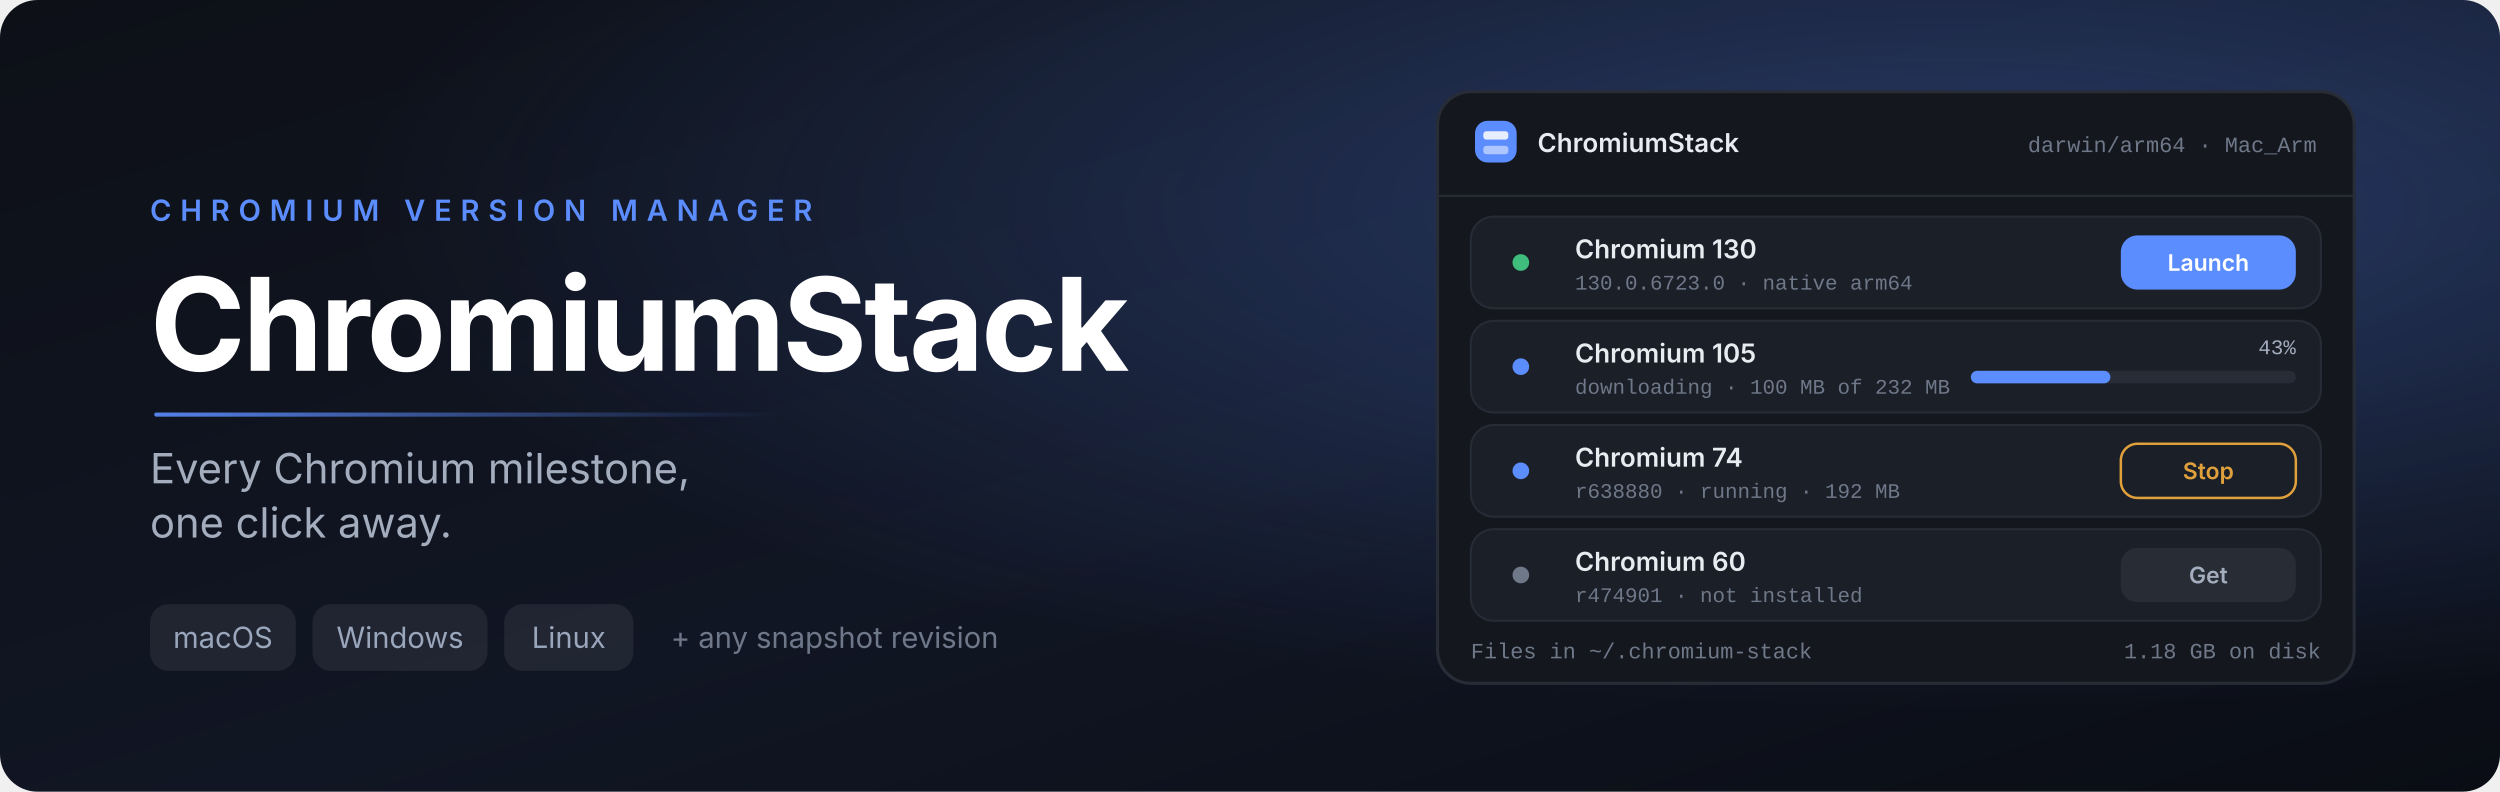
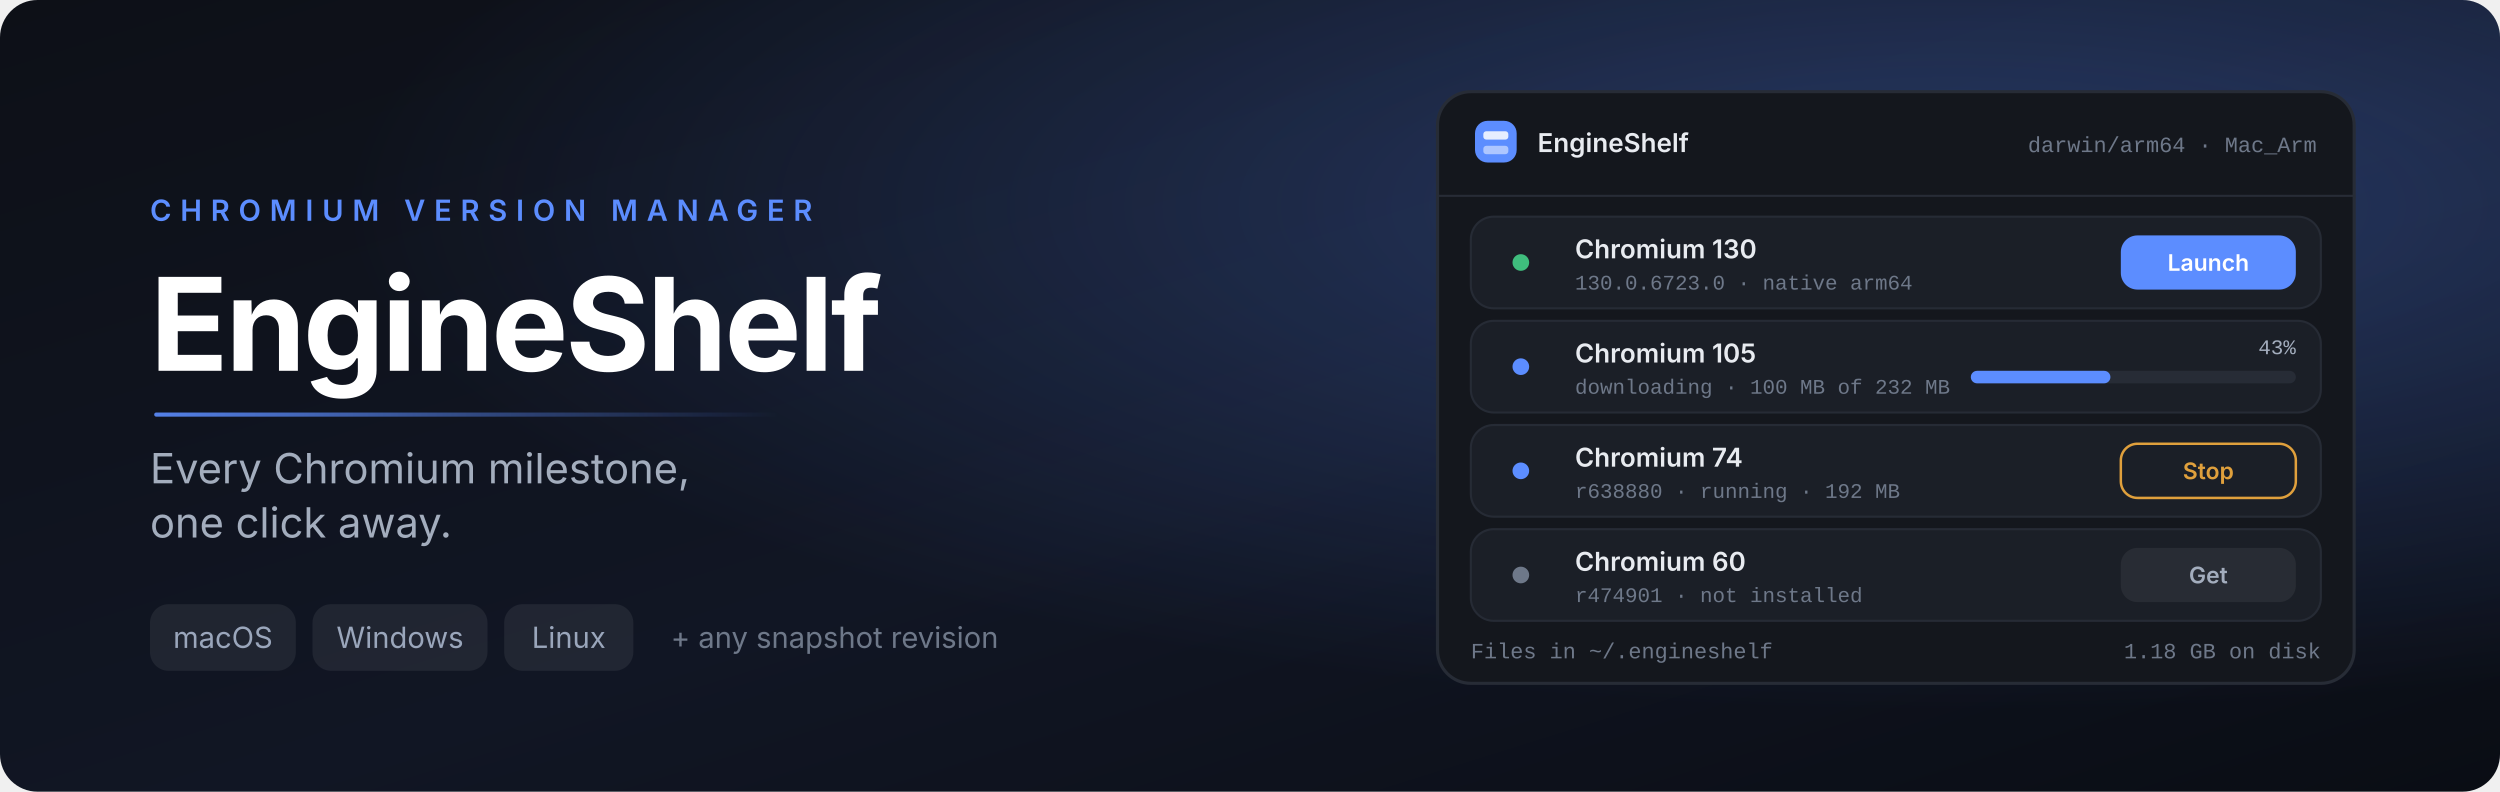
- <svg xmlns="http://www.w3.org/2000/svg" viewBox="0 0 1200 380" width="1200" height="380" role="img" aria-label="ChromiumStack — every Chromium milestone, one click away">
+ <svg xmlns="http://www.w3.org/2000/svg" viewBox="0 0 1200 380" width="1200" height="380" role="img" aria-label="EngineShelf — every Chromium milestone, one click away">
  <defs>
    <linearGradient id="sky" x1="0" y1="0" x2="1" y2="1">
      <stop offset="0" stop-color="#0d1017" />
      <stop offset="0.55" stop-color="#111624" />
      <stop offset="1" stop-color="#0a0d14" />
    </linearGradient>
    <radialGradient id="glow" cx="0.78" cy="0.26" r="0.64">
      <stop offset="0" stop-color="#5c8dff" stop-opacity="0.30" />
      <stop offset="1" stop-color="#5c8dff" stop-opacity="0" />
    </radialGradient>
    <linearGradient id="rule" x1="0" y1="0" x2="1" y2="0">
      <stop offset="0" stop-color="#5c8dff" stop-opacity="0.9" />
      <stop offset="1" stop-color="#5c8dff" stop-opacity="0" />
    </linearGradient>
    <clipPath id="card">
      <rect x="690" y="44" width="440" height="284" rx="16" />
    </clipPath>
    <style>
      .f { font-family: -apple-system, BlinkMacSystemFont, "Segoe UI", Inter, Roboto, Helvetica, Arial, sans-serif; }
      .m { font-family: ui-monospace, SFMono-Regular, Menlo, Consolas, "Liberation Mono", monospace; }
      .name { font-size: 12.5px; font-weight: 600; fill: #e8ebf0; }
      .sub  { font-size: 10px; fill: #6e7889; }
      .pill { font-size: 11px; font-weight: 600; }
      .chip { font-size: 14px; fill: #9aa6bb; }
    </style>
  </defs>
  <rect width="1200" height="380" rx="18" fill="url(#sky)" />
  <rect width="1200" height="380" rx="18" fill="url(#glow)" />
  <text x="72" y="106" class="f" font-size="14" font-weight="600" letter-spacing="4.2" fill="#5c8dff">CHROMIUM VERSION MANAGER</text>
-   <text x="72" y="178" class="f" font-size="62" font-weight="700" fill="#ffffff" letter-spacing="-1.4">ChromiumStack</text>
+   <text x="72" y="178" class="f" font-size="62" font-weight="700" fill="#ffffff" letter-spacing="-1.4">EngineShelf</text>
  <rect x="74" y="198" width="300" height="2" rx="1" fill="url(#rule)" />
  <text x="72" y="232" class="f" font-size="20" fill="#a3adbd">Every Chromium milestone,</text>
  <text x="72" y="258" class="f" font-size="20" fill="#a3adbd">one click away.</text>
  <g>
    <rect x="72" y="290" width="70" height="32" rx="9" fill="#ffffff" opacity="0.07" />
    <text x="107" y="311" text-anchor="middle" class="f" font-size="14" fill="#9aa6bb">macOS</text>
    <rect x="150" y="290" width="84" height="32" rx="9" fill="#ffffff" opacity="0.07" />
    <text x="192" y="311" text-anchor="middle" class="f" font-size="14" fill="#9aa6bb">Windows</text>
    <rect x="242" y="290" width="62" height="32" rx="9" fill="#ffffff" opacity="0.07" />
    <text x="273" y="311" text-anchor="middle" class="f" font-size="14" fill="#9aa6bb">Linux</text>
    <text x="322" y="311" class="f" font-size="14" fill="#6e7889">+ any snapshot revision</text>
  </g>
  <rect x="690" y="44" width="440" height="284" rx="16" fill="#14171d" stroke="#272c36" stroke-width="1.5" />
  <g clip-path="url(#card)">
    <rect x="708" y="58" width="20" height="20" rx="6" fill="#5c8dff" />
    <rect x="712" y="63" width="12" height="4" rx="1.4" fill="#ffffff" opacity="0.85" />
    <rect x="712" y="70" width="12" height="4" rx="1.4" fill="#ffffff" opacity="0.5" />
-     <text x="738" y="73" class="f" font-size="12.5" font-weight="600" fill="#e8ebf0">ChromiumStack</text>
+     <text x="738" y="73" class="f" font-size="12.5" font-weight="600" fill="#e8ebf0">EngineShelf</text>
    <text x="1112" y="73" text-anchor="end" class="m" font-size="10.5" fill="#6e7889">darwin/arm64 · Mac_Arm</text>
    <line x1="690" y1="94" x2="1130" y2="94" stroke="#272c36" stroke-width="1" />
    <rect x="706" y="104" width="408" height="44" rx="11" fill="#1b1f27" stroke="#262b35" stroke-width="1" />
    <circle cx="730" cy="126" r="4" fill="#3fbd7d" />
    <text x="756" y="124" class="f name">Chromium 130</text>
    <text x="756" y="139" class="m sub">130.0.6723.0 · native arm64</text>
    <rect x="1018" y="113" width="84" height="26" rx="8" fill="#5c8dff" />
    <text x="1060" y="130" text-anchor="middle" class="f pill" fill="#ffffff">Launch</text>
    <rect x="706" y="154" width="408" height="44" rx="11" fill="#1b1f27" stroke="#262b35" stroke-width="1" />
    <circle cx="730" cy="176" r="4" fill="#5c8dff" />
    <text x="756" y="174" class="f name">Chromium 105</text>
    <text x="756" y="189" class="m sub">downloading · 100 MB of 232 MB</text>
    <text x="1102" y="170" text-anchor="end" class="m" font-size="10" fill="#a3adbd">43%</text>
    <rect x="946" y="178" width="156" height="6" rx="3" fill="#272c36" />
    <rect x="946" y="178" width="67" height="6" rx="3" fill="#5c8dff" />
    <rect x="706" y="204" width="408" height="44" rx="11" fill="#1b1f27" stroke="#262b35" stroke-width="1" />
    <circle cx="730" cy="226" r="4" fill="#5c8dff" />
    <text x="756" y="224" class="f name">Chromium 74</text>
    <text x="756" y="239" class="m sub">r638880 · running · 192 MB</text>
    <rect x="1018" y="213" width="84" height="26" rx="8" fill="none" stroke="#e0a03c" stroke-width="1.2" />
    <text x="1060" y="230" text-anchor="middle" class="f pill" fill="#e0a03c">Stop</text>
    <rect x="706" y="254" width="408" height="44" rx="11" fill="#1b1f27" stroke="#262b35" stroke-width="1" />
    <circle cx="730" cy="276" r="4" fill="#6e7889" />
    <text x="756" y="274" class="f name">Chromium 60</text>
    <text x="756" y="289" class="m sub">r474901 · not installed</text>
    <rect x="1018" y="263" width="84" height="26" rx="8" fill="#ffffff" opacity="0.06" />
    <text x="1060" y="280" text-anchor="middle" class="f pill" fill="#a3adbd">Get</text>
-     <text x="706" y="316" class="m" font-size="10.5" fill="#6e7889">Files in ~/.chromium-stack</text>
+     <text x="706" y="316" class="m" font-size="10.5" fill="#6e7889">Files in ~/.engineshelf</text>
    <text x="1114" y="316" text-anchor="end" class="m" font-size="10.5" fill="#6e7889">1.18 GB on disk</text>
  </g>
</svg>
